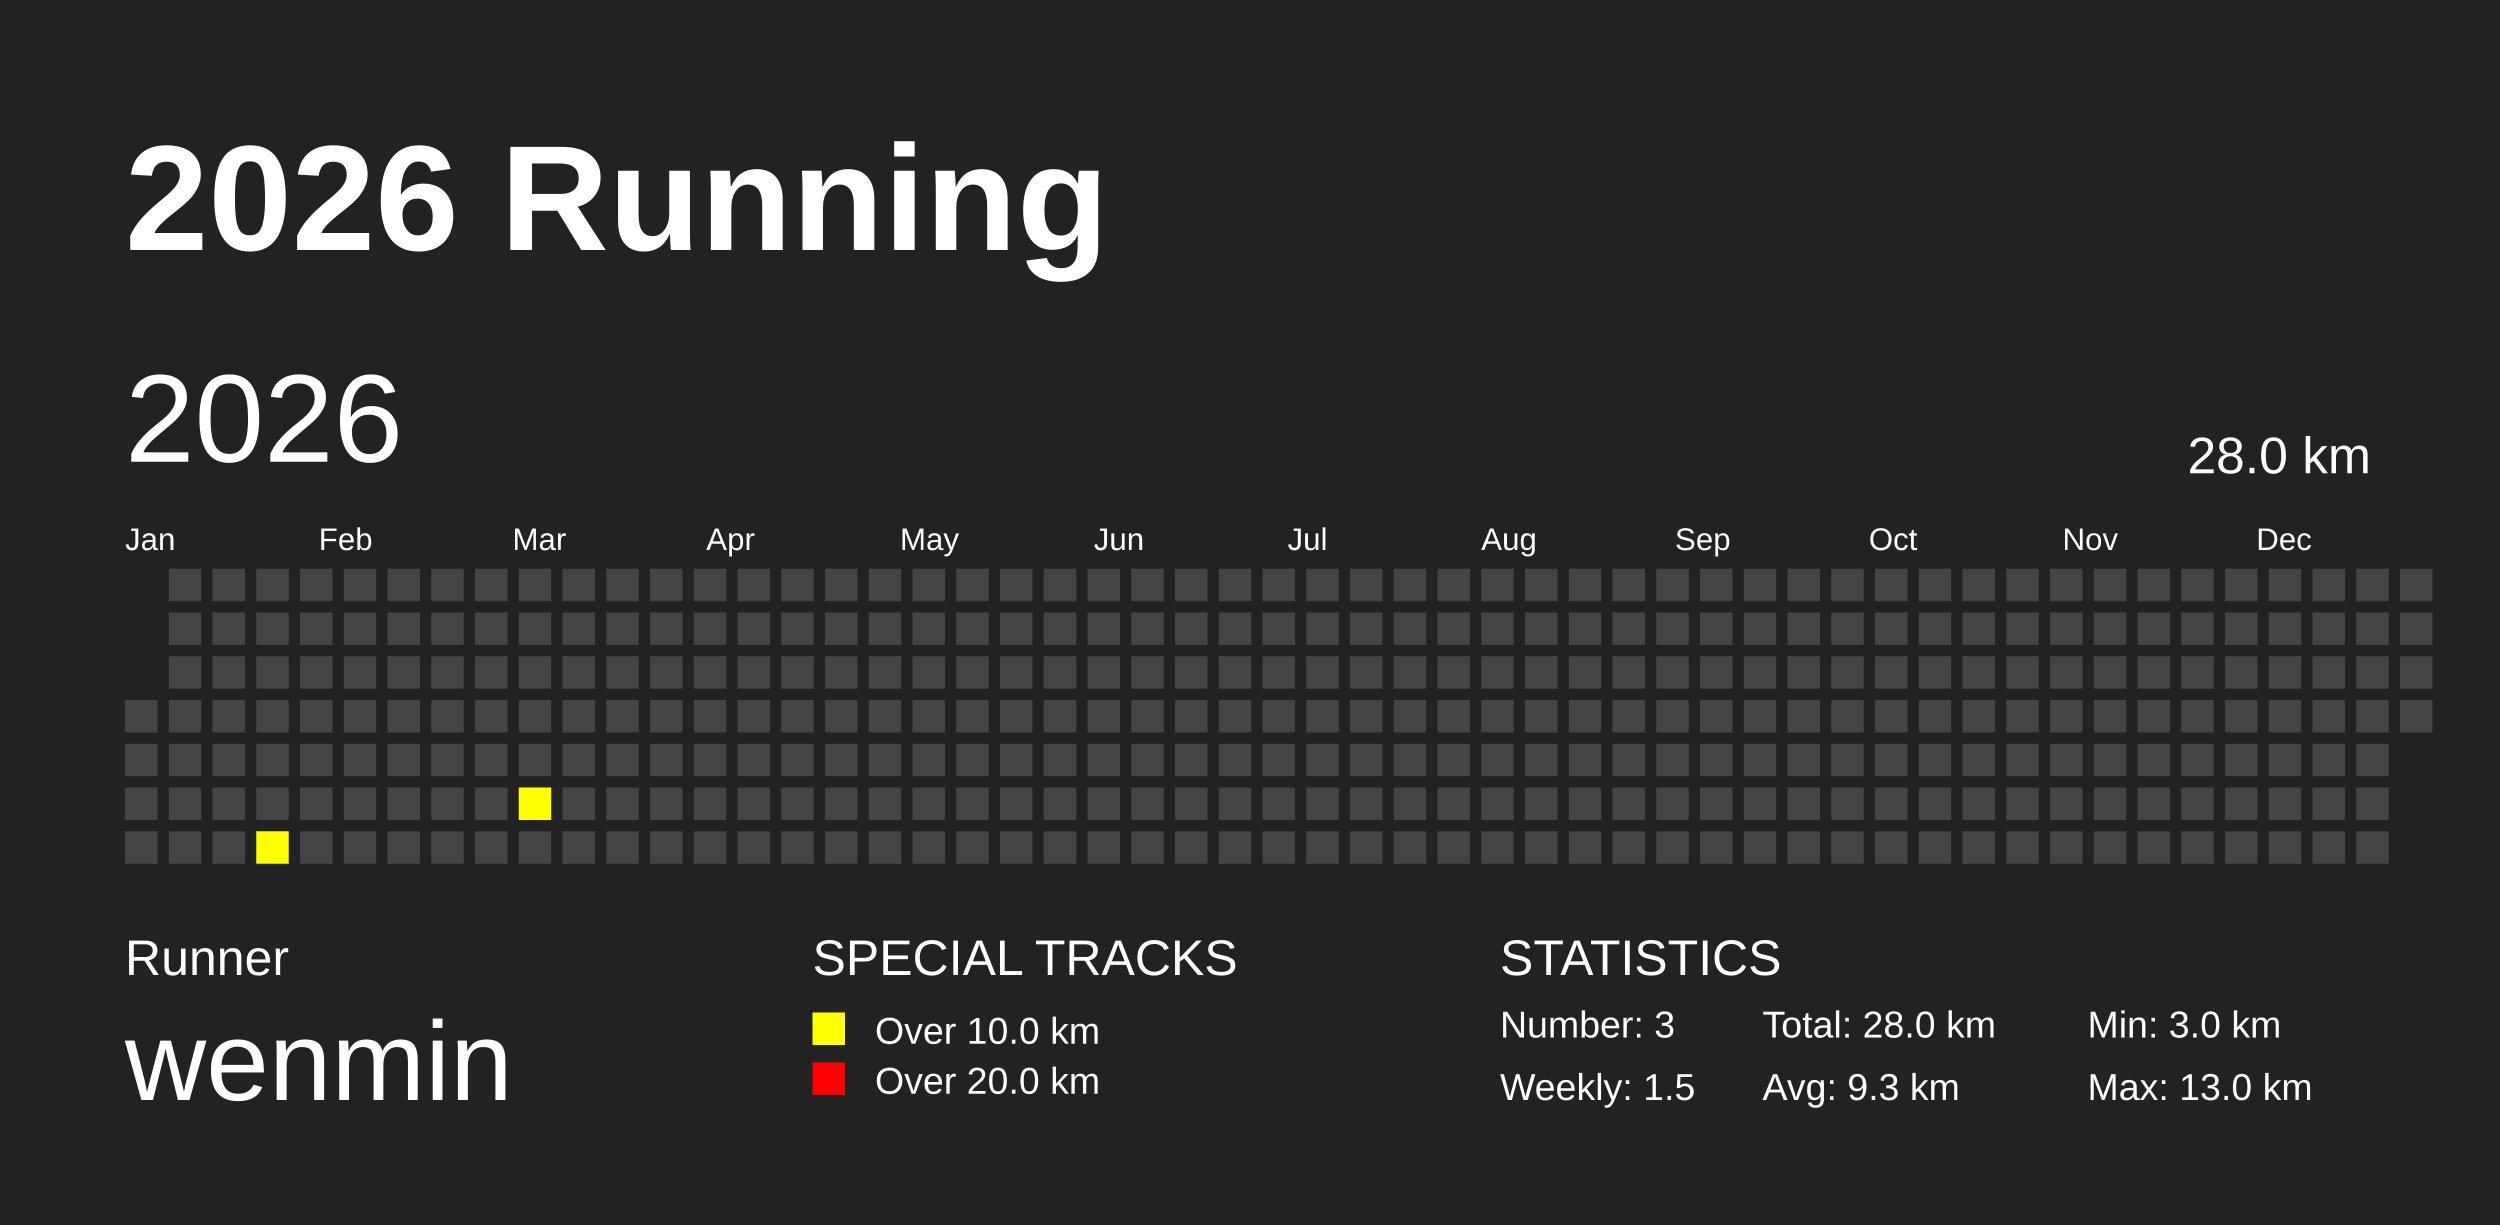
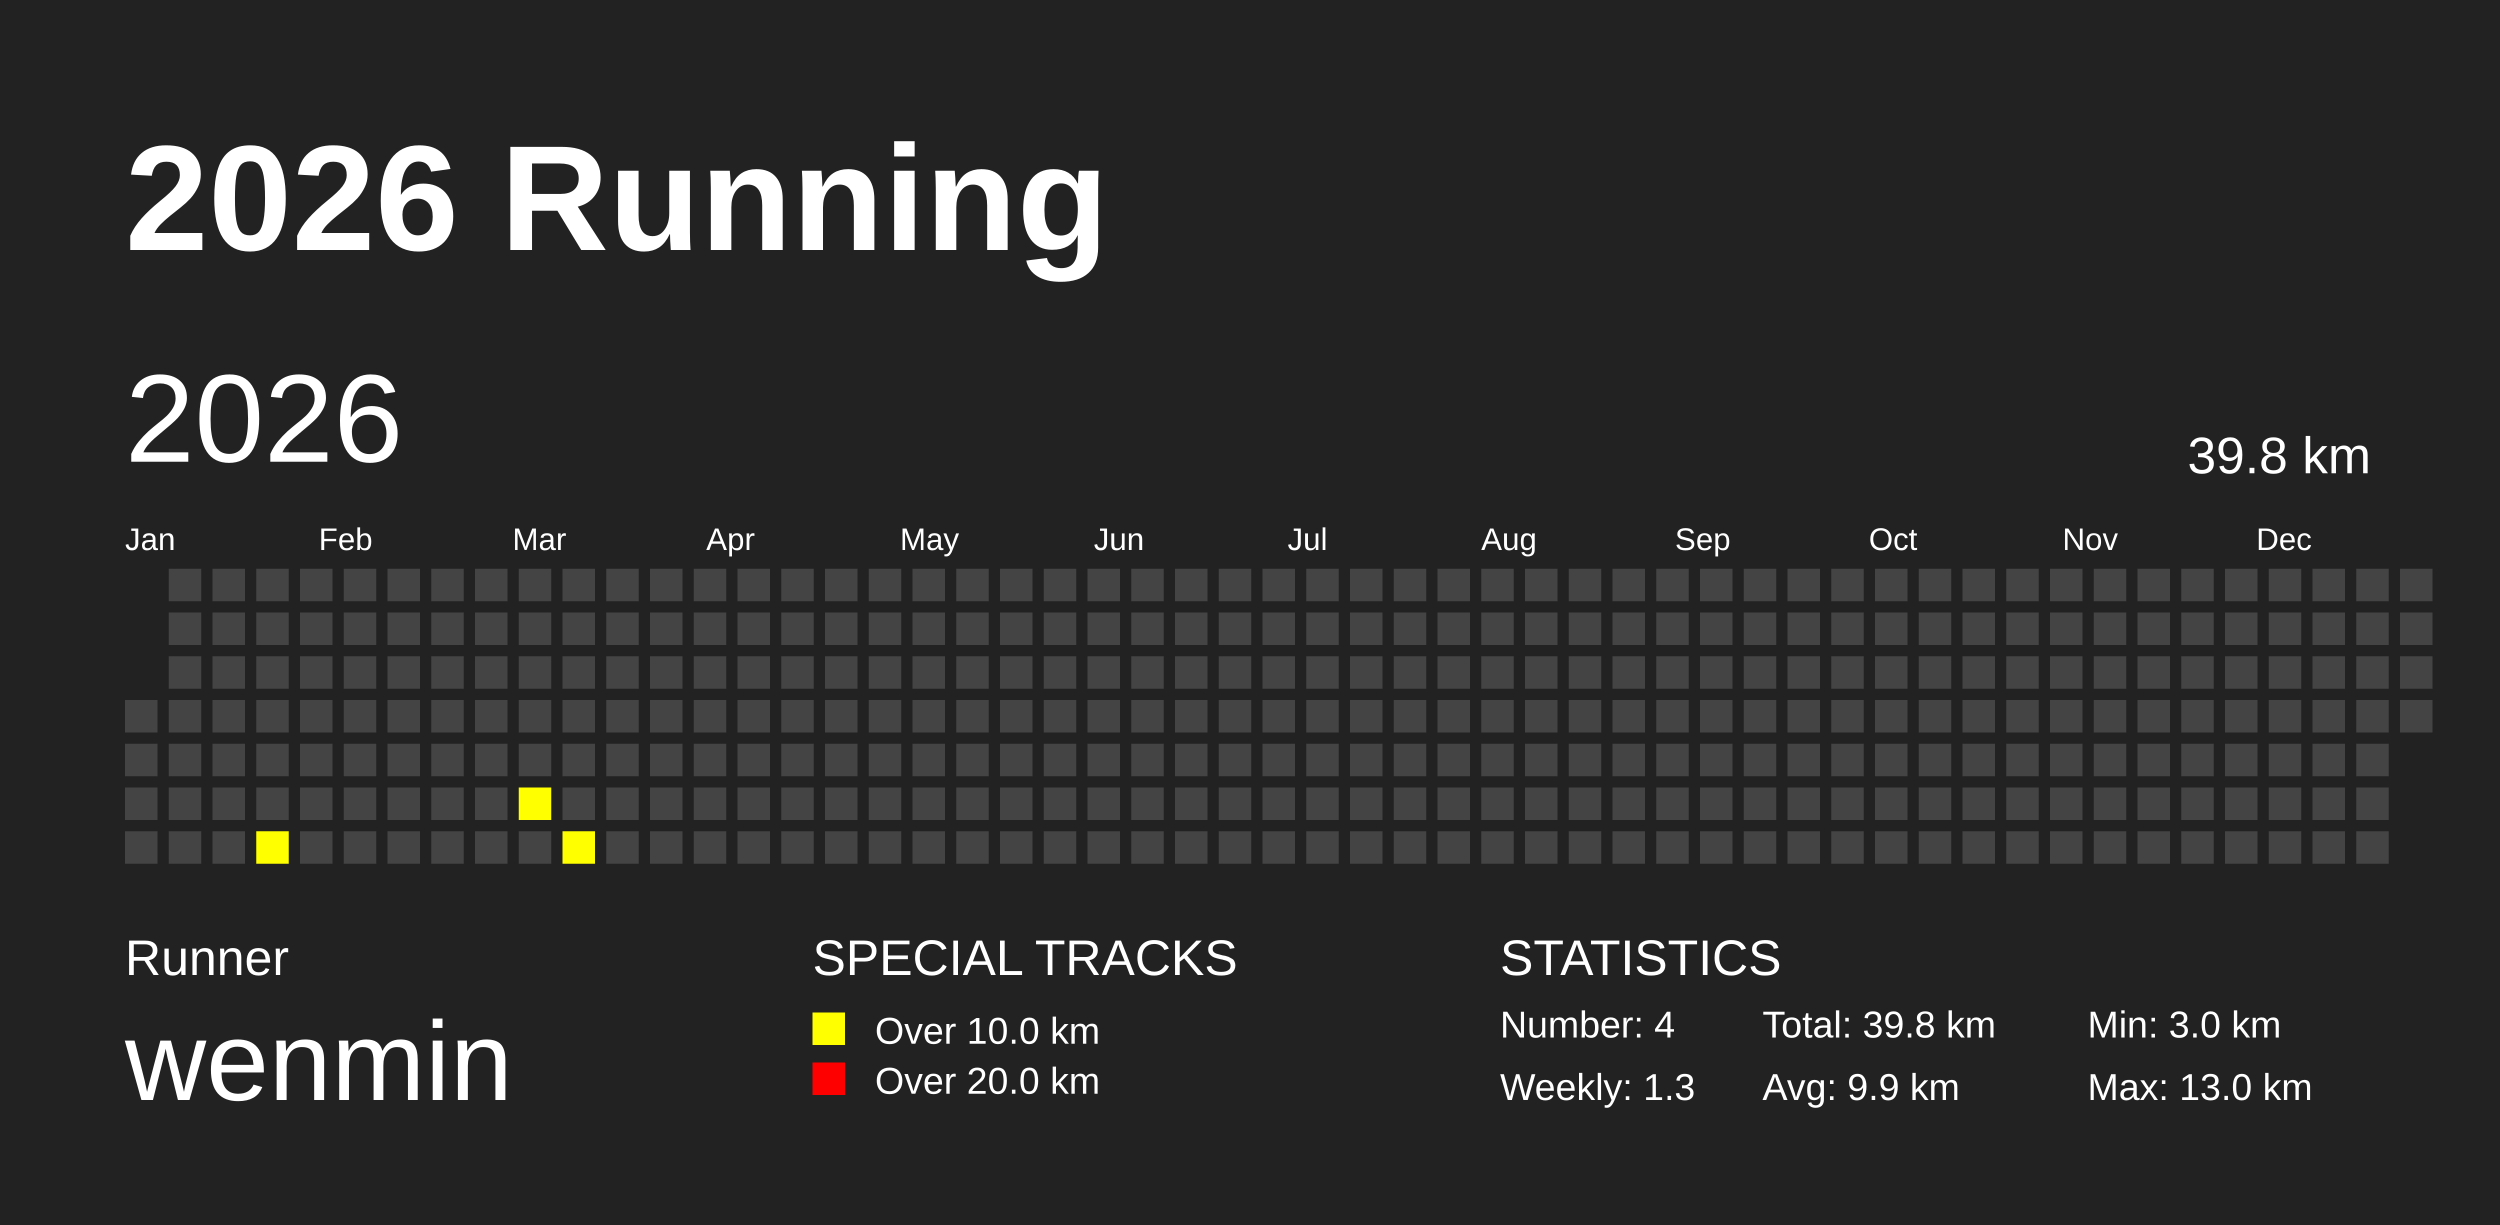
<svg xmlns="http://www.w3.org/2000/svg" baseProfile="full" height="98mm" version="1.1" viewBox="0,0,200,98" width="200mm">
  <defs />
  <rect fill="#222222" height="98" width="200" x="0" y="0" />
  <text fill="#FFFFFF" style="font-size:12px; font-family:Arial; font-weight:bold;" x="10" y="20">2026 Running</text>
  <text fill="#FFFFFF" style="font-size:4px; font-family:Arial" x="10" y="78">Runner</text>
  <text fill="#FFFFFF" style="font-size:9px; font-family:Arial" x="10" y="88">wenmin</text>
  <text fill="#FFFFFF" style="font-size:4px; font-family:Arial" x="65" y="78">SPECIAL TRACKS</text>
  <rect fill="yellow" height="2.6" width="2.6" x="65" y="81" />
  <text fill="#FFFFFF" style="font-size:3px; font-family:Arial" x="70" y="83.5">Over 10.0 km</text>
  <rect fill="red" height="2.6" width="2.6" x="65" y="85" />
  <text fill="#FFFFFF" style="font-size:3px; font-family:Arial" x="70" y="87.5">Over 20.0 km</text>
  <text fill="#FFFFFF" style="font-size:4px; font-family:Arial" x="120" y="78">STATISTICS</text>
-   <text fill="#FFFFFF" style="font-size:3px; font-family:Arial" x="120" y="83">Number: 3</text>
-   <text fill="#FFFFFF" style="font-size:3px; font-family:Arial" x="120" y="88">Weekly: 1.5</text>
-   <text fill="#FFFFFF" style="font-size:3px; font-family:Arial" x="141" y="83">Total: 28.0 km</text>
-   <text fill="#FFFFFF" style="font-size:3px; font-family:Arial" x="141" y="88">Avg: 9.3 km</text>
+   <text fill="#FFFFFF" style="font-size:3px; font-family:Arial" x="120" y="83">Number: 4</text>
+   <text fill="#FFFFFF" style="font-size:3px; font-family:Arial" x="120" y="88">Weekly: 1.3</text>
+   <text fill="#FFFFFF" style="font-size:3px; font-family:Arial" x="141" y="83">Total: 39.8 km</text>
+   <text fill="#FFFFFF" style="font-size:3px; font-family:Arial" x="141" y="88">Avg: 9.9 km</text>
  <text fill="#FFFFFF" style="font-size:3px; font-family:Arial" x="167" y="83">Min: 3.0 km</text>
  <text fill="#FFFFFF" style="font-size:3px; font-family:Arial" x="167" y="88">Max: 13.0 km</text>
  <text dominant-baseline="hanging" fill="#FFFFFF" style="font-size:10.0px; font-family:Arial;" x="10" y="30">2026</text>
-   <text dominant-baseline="hanging" fill="#FFFFFF" style="font-size:4.125px; font-family:Arial;" x="175" y="35">28.0 km</text>
+   <text dominant-baseline="hanging" fill="#FFFFFF" style="font-size:4.125px; font-family:Arial;" x="175" y="35">39.8 km</text>
  <text fill="#FFFFFF" style="font-size:2.5px; font-family:Arial" x="10.0" y="44">Jan</text>
  <text fill="#FFFFFF" style="font-size:2.5px; font-family:Arial" x="25.5" y="44">Feb</text>
  <text fill="#FFFFFF" style="font-size:2.5px; font-family:Arial" x="41.0" y="44">Mar</text>
  <text fill="#FFFFFF" style="font-size:2.5px; font-family:Arial" x="56.5" y="44">Apr</text>
  <text fill="#FFFFFF" style="font-size:2.5px; font-family:Arial" x="72.0" y="44">May</text>
  <text fill="#FFFFFF" style="font-size:2.5px; font-family:Arial" x="87.5" y="44">Jun</text>
  <text fill="#FFFFFF" style="font-size:2.5px; font-family:Arial" x="103.0" y="44">Jul</text>
  <text fill="#FFFFFF" style="font-size:2.5px; font-family:Arial" x="118.5" y="44">Aug</text>
  <text fill="#FFFFFF" style="font-size:2.5px; font-family:Arial" x="134.0" y="44">Sep</text>
  <text fill="#FFFFFF" style="font-size:2.5px; font-family:Arial" x="149.5" y="44">Oct</text>
  <text fill="#FFFFFF" style="font-size:2.5px; font-family:Arial" x="165.0" y="44">Nov</text>
  <text fill="#FFFFFF" style="font-size:2.5px; font-family:Arial" x="180.5" y="44">Dec</text>
  <rect fill="#444444" height="2.6" width="2.6" x="10.0" y="56.0" />
  <rect fill="#444444" height="2.6" width="2.6" x="10.0" y="59.5" />
  <rect fill="#444444" height="2.6" width="2.6" x="10.0" y="63.0" />
  <rect fill="#444444" height="2.6" width="2.6" x="10.0" y="66.5" />
  <rect fill="#444444" height="2.6" width="2.6" x="13.5" y="45.5" />
  <rect fill="#444444" height="2.6" width="2.6" x="13.5" y="49.0" />
  <rect fill="#444444" height="2.6" width="2.6" x="13.5" y="52.5" />
  <rect fill="#444444" height="2.6" width="2.6" x="13.5" y="56.0" />
  <rect fill="#444444" height="2.6" width="2.6" x="13.5" y="59.5" />
  <rect fill="#444444" height="2.6" width="2.6" x="13.5" y="63.0" />
  <rect fill="#444444" height="2.6" width="2.6" x="13.5" y="66.5" />
  <rect fill="#444444" height="2.6" width="2.6" x="17.0" y="45.5" />
  <rect fill="#444444" height="2.6" width="2.6" x="17.0" y="49.0" />
  <rect fill="#444444" height="2.6" width="2.6" x="17.0" y="52.5" />
  <rect fill="#444444" height="2.6" width="2.6" x="17.0" y="56.0" />
  <rect fill="#444444" height="2.6" width="2.6" x="17.0" y="59.5" />
  <rect fill="#444444" height="2.6" width="2.6" x="17.0" y="63.0" />
  <rect fill="#444444" height="2.6" width="2.6" x="17.0" y="66.5" />
  <rect fill="#444444" height="2.6" width="2.6" x="20.5" y="45.5" />
  <rect fill="#444444" height="2.6" width="2.6" x="20.5" y="49.0" />
  <rect fill="#444444" height="2.6" width="2.6" x="20.5" y="52.5" />
  <rect fill="#444444" height="2.6" width="2.6" x="20.5" y="56.0" />
  <rect fill="#444444" height="2.6" width="2.6" x="20.5" y="59.5" />
  <rect fill="#444444" height="2.6" width="2.6" x="20.5" y="63.0" />
  <rect fill="yellow" height="2.6" width="2.6" x="20.5" y="66.5" />
  <rect fill="#444444" height="2.6" width="2.6" x="24.0" y="45.5" />
  <rect fill="#444444" height="2.6" width="2.6" x="24.0" y="49.0" />
  <rect fill="#444444" height="2.6" width="2.6" x="24.0" y="52.5" />
  <rect fill="#444444" height="2.6" width="2.6" x="24.0" y="56.0" />
  <rect fill="#444444" height="2.6" width="2.6" x="24.0" y="59.5" />
  <rect fill="#444444" height="2.6" width="2.6" x="24.0" y="63.0" />
  <rect fill="#444444" height="2.6" width="2.6" x="24.0" y="66.5" />
  <rect fill="#444444" height="2.6" width="2.6" x="27.5" y="45.5" />
  <rect fill="#444444" height="2.6" width="2.6" x="27.5" y="49.0" />
  <rect fill="#444444" height="2.6" width="2.6" x="27.5" y="52.5" />
  <rect fill="#444444" height="2.6" width="2.6" x="27.5" y="56.0" />
  <rect fill="#444444" height="2.6" width="2.6" x="27.5" y="59.5" />
  <rect fill="#444444" height="2.6" width="2.6" x="27.5" y="63.0" />
  <rect fill="#444444" height="2.6" width="2.6" x="27.5" y="66.5" />
  <rect fill="#444444" height="2.6" width="2.6" x="31.0" y="45.5" />
  <rect fill="#444444" height="2.6" width="2.6" x="31.0" y="49.0" />
  <rect fill="#444444" height="2.6" width="2.6" x="31.0" y="52.5" />
  <rect fill="#444444" height="2.6" width="2.6" x="31.0" y="56.0" />
  <rect fill="#444444" height="2.6" width="2.6" x="31.0" y="59.5" />
  <rect fill="#444444" height="2.6" width="2.6" x="31.0" y="63.0" />
  <rect fill="#444444" height="2.6" width="2.6" x="31.0" y="66.5" />
  <rect fill="#444444" height="2.6" width="2.6" x="34.5" y="45.5" />
  <rect fill="#444444" height="2.6" width="2.6" x="34.5" y="49.0" />
  <rect fill="#444444" height="2.6" width="2.6" x="34.5" y="52.5" />
  <rect fill="#444444" height="2.6" width="2.6" x="34.5" y="56.0" />
  <rect fill="#444444" height="2.6" width="2.6" x="34.5" y="59.5" />
  <rect fill="#444444" height="2.6" width="2.6" x="34.5" y="63.0" />
  <rect fill="#444444" height="2.6" width="2.6" x="34.5" y="66.5" />
  <rect fill="#444444" height="2.6" width="2.6" x="38.0" y="45.5" />
  <rect fill="#444444" height="2.6" width="2.6" x="38.0" y="49.0" />
  <rect fill="#444444" height="2.6" width="2.6" x="38.0" y="52.5" />
  <rect fill="#444444" height="2.6" width="2.6" x="38.0" y="56.0" />
  <rect fill="#444444" height="2.6" width="2.6" x="38.0" y="59.5" />
  <rect fill="#444444" height="2.6" width="2.6" x="38.0" y="63.0" />
  <rect fill="#444444" height="2.6" width="2.6" x="38.0" y="66.5" />
  <rect fill="#444444" height="2.6" width="2.6" x="41.5" y="45.5" />
  <rect fill="#444444" height="2.6" width="2.6" x="41.5" y="49.0" />
  <rect fill="#444444" height="2.6" width="2.6" x="41.5" y="52.5" />
  <rect fill="#444444" height="2.6" width="2.6" x="41.5" y="56.0" />
  <rect fill="#444444" height="2.6" width="2.6" x="41.5" y="59.5" />
  <rect fill="yellow" height="2.6" width="2.6" x="41.5" y="63.0" />
  <rect fill="#444444" height="2.6" width="2.6" x="41.5" y="66.5" />
  <rect fill="#444444" height="2.6" width="2.6" x="45.0" y="45.5" />
  <rect fill="#444444" height="2.6" width="2.6" x="45.0" y="49.0" />
  <rect fill="#444444" height="2.6" width="2.6" x="45.0" y="52.5" />
  <rect fill="#444444" height="2.6" width="2.6" x="45.0" y="56.0" />
  <rect fill="#444444" height="2.6" width="2.6" x="45.0" y="59.5" />
  <rect fill="#444444" height="2.6" width="2.6" x="45.0" y="63.0" />
-   <rect fill="#444444" height="2.6" width="2.6" x="45.0" y="66.5" />
+   <rect fill="yellow" height="2.6" width="2.6" x="45.0" y="66.5" />
  <rect fill="#444444" height="2.6" width="2.6" x="48.5" y="45.5" />
  <rect fill="#444444" height="2.6" width="2.6" x="48.5" y="49.0" />
  <rect fill="#444444" height="2.6" width="2.6" x="48.5" y="52.5" />
  <rect fill="#444444" height="2.6" width="2.6" x="48.5" y="56.0" />
  <rect fill="#444444" height="2.6" width="2.6" x="48.5" y="59.5" />
  <rect fill="#444444" height="2.6" width="2.6" x="48.5" y="63.0" />
  <rect fill="#444444" height="2.6" width="2.6" x="48.5" y="66.5" />
  <rect fill="#444444" height="2.6" width="2.6" x="52.0" y="45.5" />
  <rect fill="#444444" height="2.6" width="2.6" x="52.0" y="49.0" />
  <rect fill="#444444" height="2.6" width="2.6" x="52.0" y="52.5" />
  <rect fill="#444444" height="2.6" width="2.6" x="52.0" y="56.0" />
  <rect fill="#444444" height="2.6" width="2.6" x="52.0" y="59.5" />
  <rect fill="#444444" height="2.6" width="2.6" x="52.0" y="63.0" />
  <rect fill="#444444" height="2.6" width="2.6" x="52.0" y="66.5" />
  <rect fill="#444444" height="2.6" width="2.6" x="55.5" y="45.5" />
  <rect fill="#444444" height="2.6" width="2.6" x="55.5" y="49.0" />
  <rect fill="#444444" height="2.6" width="2.6" x="55.5" y="52.5" />
  <rect fill="#444444" height="2.6" width="2.6" x="55.5" y="56.0" />
  <rect fill="#444444" height="2.6" width="2.6" x="55.5" y="59.5" />
  <rect fill="#444444" height="2.6" width="2.6" x="55.5" y="63.0" />
  <rect fill="#444444" height="2.6" width="2.6" x="55.5" y="66.5" />
  <rect fill="#444444" height="2.6" width="2.6" x="59.0" y="45.5" />
  <rect fill="#444444" height="2.6" width="2.6" x="59.0" y="49.0" />
  <rect fill="#444444" height="2.6" width="2.6" x="59.0" y="52.5" />
  <rect fill="#444444" height="2.6" width="2.6" x="59.0" y="56.0" />
  <rect fill="#444444" height="2.6" width="2.6" x="59.0" y="59.5" />
  <rect fill="#444444" height="2.6" width="2.6" x="59.0" y="63.0" />
  <rect fill="#444444" height="2.6" width="2.6" x="59.0" y="66.5" />
  <rect fill="#444444" height="2.6" width="2.6" x="62.5" y="45.5" />
  <rect fill="#444444" height="2.6" width="2.6" x="62.5" y="49.0" />
  <rect fill="#444444" height="2.6" width="2.6" x="62.5" y="52.5" />
  <rect fill="#444444" height="2.6" width="2.6" x="62.5" y="56.0" />
  <rect fill="#444444" height="2.6" width="2.6" x="62.5" y="59.5" />
  <rect fill="#444444" height="2.6" width="2.6" x="62.5" y="63.0" />
  <rect fill="#444444" height="2.6" width="2.6" x="62.5" y="66.5" />
  <rect fill="#444444" height="2.6" width="2.6" x="66.0" y="45.5" />
  <rect fill="#444444" height="2.6" width="2.6" x="66.0" y="49.0" />
  <rect fill="#444444" height="2.6" width="2.6" x="66.0" y="52.5" />
  <rect fill="#444444" height="2.6" width="2.6" x="66.0" y="56.0" />
  <rect fill="#444444" height="2.6" width="2.6" x="66.0" y="59.5" />
  <rect fill="#444444" height="2.6" width="2.6" x="66.0" y="63.0" />
  <rect fill="#444444" height="2.6" width="2.6" x="66.0" y="66.5" />
  <rect fill="#444444" height="2.6" width="2.6" x="69.5" y="45.5" />
  <rect fill="#444444" height="2.6" width="2.6" x="69.5" y="49.0" />
  <rect fill="#444444" height="2.6" width="2.6" x="69.5" y="52.5" />
  <rect fill="#444444" height="2.6" width="2.6" x="69.5" y="56.0" />
  <rect fill="#444444" height="2.6" width="2.6" x="69.5" y="59.5" />
  <rect fill="#444444" height="2.6" width="2.6" x="69.5" y="63.0" />
  <rect fill="#444444" height="2.6" width="2.6" x="69.5" y="66.5" />
  <rect fill="#444444" height="2.6" width="2.6" x="73.0" y="45.5" />
  <rect fill="#444444" height="2.6" width="2.6" x="73.0" y="49.0" />
  <rect fill="#444444" height="2.6" width="2.6" x="73.0" y="52.5" />
  <rect fill="#444444" height="2.6" width="2.6" x="73.0" y="56.0" />
  <rect fill="#444444" height="2.6" width="2.6" x="73.0" y="59.5" />
  <rect fill="#444444" height="2.6" width="2.6" x="73.0" y="63.0" />
  <rect fill="#444444" height="2.6" width="2.6" x="73.0" y="66.5" />
  <rect fill="#444444" height="2.6" width="2.6" x="76.5" y="45.5" />
  <rect fill="#444444" height="2.6" width="2.6" x="76.5" y="49.0" />
  <rect fill="#444444" height="2.6" width="2.6" x="76.5" y="52.5" />
  <rect fill="#444444" height="2.6" width="2.6" x="76.5" y="56.0" />
  <rect fill="#444444" height="2.6" width="2.6" x="76.5" y="59.5" />
  <rect fill="#444444" height="2.6" width="2.6" x="76.5" y="63.0" />
  <rect fill="#444444" height="2.6" width="2.6" x="76.5" y="66.5" />
  <rect fill="#444444" height="2.6" width="2.6" x="80.0" y="45.5" />
  <rect fill="#444444" height="2.6" width="2.6" x="80.0" y="49.0" />
  <rect fill="#444444" height="2.6" width="2.6" x="80.0" y="52.5" />
  <rect fill="#444444" height="2.6" width="2.6" x="80.0" y="56.0" />
  <rect fill="#444444" height="2.6" width="2.6" x="80.0" y="59.5" />
  <rect fill="#444444" height="2.6" width="2.6" x="80.0" y="63.0" />
  <rect fill="#444444" height="2.6" width="2.6" x="80.0" y="66.5" />
  <rect fill="#444444" height="2.6" width="2.6" x="83.5" y="45.5" />
  <rect fill="#444444" height="2.6" width="2.6" x="83.5" y="49.0" />
  <rect fill="#444444" height="2.6" width="2.6" x="83.5" y="52.5" />
  <rect fill="#444444" height="2.6" width="2.6" x="83.5" y="56.0" />
  <rect fill="#444444" height="2.6" width="2.6" x="83.5" y="59.5" />
  <rect fill="#444444" height="2.6" width="2.6" x="83.5" y="63.0" />
  <rect fill="#444444" height="2.6" width="2.6" x="83.5" y="66.5" />
  <rect fill="#444444" height="2.6" width="2.6" x="87.0" y="45.5" />
  <rect fill="#444444" height="2.6" width="2.6" x="87.0" y="49.0" />
  <rect fill="#444444" height="2.6" width="2.6" x="87.0" y="52.5" />
  <rect fill="#444444" height="2.6" width="2.6" x="87.0" y="56.0" />
  <rect fill="#444444" height="2.6" width="2.6" x="87.0" y="59.5" />
  <rect fill="#444444" height="2.6" width="2.6" x="87.0" y="63.0" />
  <rect fill="#444444" height="2.6" width="2.6" x="87.0" y="66.5" />
  <rect fill="#444444" height="2.6" width="2.6" x="90.5" y="45.5" />
  <rect fill="#444444" height="2.6" width="2.6" x="90.5" y="49.0" />
  <rect fill="#444444" height="2.6" width="2.6" x="90.5" y="52.5" />
  <rect fill="#444444" height="2.6" width="2.6" x="90.5" y="56.0" />
  <rect fill="#444444" height="2.6" width="2.6" x="90.5" y="59.5" />
  <rect fill="#444444" height="2.6" width="2.6" x="90.5" y="63.0" />
  <rect fill="#444444" height="2.6" width="2.6" x="90.5" y="66.5" />
  <rect fill="#444444" height="2.6" width="2.6" x="94.0" y="45.5" />
  <rect fill="#444444" height="2.6" width="2.6" x="94.0" y="49.0" />
  <rect fill="#444444" height="2.6" width="2.6" x="94.0" y="52.5" />
  <rect fill="#444444" height="2.6" width="2.6" x="94.0" y="56.0" />
  <rect fill="#444444" height="2.6" width="2.6" x="94.0" y="59.5" />
  <rect fill="#444444" height="2.6" width="2.6" x="94.0" y="63.0" />
  <rect fill="#444444" height="2.6" width="2.6" x="94.0" y="66.5" />
  <rect fill="#444444" height="2.6" width="2.6" x="97.5" y="45.5" />
  <rect fill="#444444" height="2.6" width="2.6" x="97.5" y="49.0" />
  <rect fill="#444444" height="2.6" width="2.6" x="97.5" y="52.5" />
  <rect fill="#444444" height="2.6" width="2.6" x="97.5" y="56.0" />
  <rect fill="#444444" height="2.6" width="2.6" x="97.5" y="59.5" />
  <rect fill="#444444" height="2.6" width="2.6" x="97.5" y="63.0" />
  <rect fill="#444444" height="2.6" width="2.6" x="97.5" y="66.5" />
  <rect fill="#444444" height="2.6" width="2.6" x="101.0" y="45.5" />
  <rect fill="#444444" height="2.6" width="2.6" x="101.0" y="49.0" />
  <rect fill="#444444" height="2.6" width="2.6" x="101.0" y="52.5" />
  <rect fill="#444444" height="2.6" width="2.6" x="101.0" y="56.0" />
  <rect fill="#444444" height="2.6" width="2.6" x="101.0" y="59.5" />
  <rect fill="#444444" height="2.6" width="2.6" x="101.0" y="63.0" />
  <rect fill="#444444" height="2.6" width="2.6" x="101.0" y="66.5" />
  <rect fill="#444444" height="2.6" width="2.6" x="104.5" y="45.5" />
  <rect fill="#444444" height="2.6" width="2.6" x="104.5" y="49.0" />
  <rect fill="#444444" height="2.6" width="2.6" x="104.5" y="52.5" />
  <rect fill="#444444" height="2.6" width="2.6" x="104.5" y="56.0" />
  <rect fill="#444444" height="2.6" width="2.6" x="104.5" y="59.5" />
  <rect fill="#444444" height="2.6" width="2.6" x="104.5" y="63.0" />
  <rect fill="#444444" height="2.6" width="2.6" x="104.5" y="66.5" />
  <rect fill="#444444" height="2.6" width="2.6" x="108.0" y="45.5" />
  <rect fill="#444444" height="2.6" width="2.6" x="108.0" y="49.0" />
  <rect fill="#444444" height="2.6" width="2.6" x="108.0" y="52.5" />
  <rect fill="#444444" height="2.6" width="2.6" x="108.0" y="56.0" />
  <rect fill="#444444" height="2.6" width="2.6" x="108.0" y="59.5" />
  <rect fill="#444444" height="2.6" width="2.6" x="108.0" y="63.0" />
  <rect fill="#444444" height="2.6" width="2.6" x="108.0" y="66.5" />
  <rect fill="#444444" height="2.6" width="2.6" x="111.5" y="45.5" />
  <rect fill="#444444" height="2.6" width="2.6" x="111.5" y="49.0" />
  <rect fill="#444444" height="2.6" width="2.6" x="111.5" y="52.5" />
  <rect fill="#444444" height="2.6" width="2.6" x="111.5" y="56.0" />
  <rect fill="#444444" height="2.6" width="2.6" x="111.5" y="59.5" />
  <rect fill="#444444" height="2.6" width="2.6" x="111.5" y="63.0" />
  <rect fill="#444444" height="2.6" width="2.6" x="111.5" y="66.5" />
  <rect fill="#444444" height="2.6" width="2.6" x="115.0" y="45.5" />
  <rect fill="#444444" height="2.6" width="2.6" x="115.0" y="49.0" />
  <rect fill="#444444" height="2.6" width="2.6" x="115.0" y="52.5" />
  <rect fill="#444444" height="2.6" width="2.6" x="115.0" y="56.0" />
  <rect fill="#444444" height="2.6" width="2.6" x="115.0" y="59.5" />
  <rect fill="#444444" height="2.6" width="2.6" x="115.0" y="63.0" />
  <rect fill="#444444" height="2.6" width="2.6" x="115.0" y="66.5" />
  <rect fill="#444444" height="2.6" width="2.6" x="118.5" y="45.5" />
  <rect fill="#444444" height="2.6" width="2.6" x="118.5" y="49.0" />
  <rect fill="#444444" height="2.6" width="2.6" x="118.5" y="52.5" />
  <rect fill="#444444" height="2.6" width="2.6" x="118.5" y="56.0" />
  <rect fill="#444444" height="2.6" width="2.6" x="118.5" y="59.5" />
  <rect fill="#444444" height="2.6" width="2.6" x="118.5" y="63.0" />
  <rect fill="#444444" height="2.6" width="2.6" x="118.5" y="66.5" />
  <rect fill="#444444" height="2.6" width="2.6" x="122.0" y="45.5" />
  <rect fill="#444444" height="2.6" width="2.6" x="122.0" y="49.0" />
  <rect fill="#444444" height="2.6" width="2.6" x="122.0" y="52.5" />
  <rect fill="#444444" height="2.6" width="2.6" x="122.0" y="56.0" />
  <rect fill="#444444" height="2.6" width="2.6" x="122.0" y="59.5" />
  <rect fill="#444444" height="2.6" width="2.6" x="122.0" y="63.0" />
  <rect fill="#444444" height="2.6" width="2.6" x="122.0" y="66.5" />
  <rect fill="#444444" height="2.6" width="2.6" x="125.5" y="45.5" />
  <rect fill="#444444" height="2.6" width="2.6" x="125.5" y="49.0" />
  <rect fill="#444444" height="2.6" width="2.6" x="125.5" y="52.5" />
  <rect fill="#444444" height="2.6" width="2.6" x="125.5" y="56.0" />
  <rect fill="#444444" height="2.6" width="2.6" x="125.5" y="59.5" />
  <rect fill="#444444" height="2.6" width="2.6" x="125.5" y="63.0" />
  <rect fill="#444444" height="2.6" width="2.6" x="125.5" y="66.5" />
  <rect fill="#444444" height="2.6" width="2.6" x="129.0" y="45.5" />
  <rect fill="#444444" height="2.6" width="2.6" x="129.0" y="49.0" />
  <rect fill="#444444" height="2.6" width="2.6" x="129.0" y="52.5" />
  <rect fill="#444444" height="2.6" width="2.6" x="129.0" y="56.0" />
  <rect fill="#444444" height="2.6" width="2.6" x="129.0" y="59.5" />
  <rect fill="#444444" height="2.6" width="2.6" x="129.0" y="63.0" />
  <rect fill="#444444" height="2.6" width="2.6" x="129.0" y="66.5" />
  <rect fill="#444444" height="2.6" width="2.6" x="132.5" y="45.5" />
  <rect fill="#444444" height="2.6" width="2.6" x="132.5" y="49.0" />
  <rect fill="#444444" height="2.6" width="2.6" x="132.5" y="52.5" />
  <rect fill="#444444" height="2.6" width="2.6" x="132.5" y="56.0" />
  <rect fill="#444444" height="2.6" width="2.6" x="132.5" y="59.5" />
  <rect fill="#444444" height="2.6" width="2.6" x="132.5" y="63.0" />
  <rect fill="#444444" height="2.6" width="2.6" x="132.5" y="66.5" />
  <rect fill="#444444" height="2.6" width="2.6" x="136.0" y="45.5" />
  <rect fill="#444444" height="2.6" width="2.6" x="136.0" y="49.0" />
  <rect fill="#444444" height="2.6" width="2.6" x="136.0" y="52.5" />
  <rect fill="#444444" height="2.6" width="2.6" x="136.0" y="56.0" />
  <rect fill="#444444" height="2.6" width="2.6" x="136.0" y="59.5" />
  <rect fill="#444444" height="2.6" width="2.6" x="136.0" y="63.0" />
  <rect fill="#444444" height="2.6" width="2.6" x="136.0" y="66.5" />
  <rect fill="#444444" height="2.6" width="2.6" x="139.5" y="45.5" />
  <rect fill="#444444" height="2.6" width="2.6" x="139.5" y="49.0" />
  <rect fill="#444444" height="2.6" width="2.6" x="139.5" y="52.5" />
  <rect fill="#444444" height="2.6" width="2.6" x="139.5" y="56.0" />
  <rect fill="#444444" height="2.6" width="2.6" x="139.5" y="59.5" />
  <rect fill="#444444" height="2.6" width="2.6" x="139.5" y="63.0" />
  <rect fill="#444444" height="2.6" width="2.6" x="139.5" y="66.5" />
  <rect fill="#444444" height="2.6" width="2.6" x="143.0" y="45.5" />
  <rect fill="#444444" height="2.6" width="2.6" x="143.0" y="49.0" />
  <rect fill="#444444" height="2.6" width="2.6" x="143.0" y="52.5" />
  <rect fill="#444444" height="2.6" width="2.6" x="143.0" y="56.0" />
  <rect fill="#444444" height="2.6" width="2.6" x="143.0" y="59.5" />
  <rect fill="#444444" height="2.6" width="2.6" x="143.0" y="63.0" />
  <rect fill="#444444" height="2.6" width="2.6" x="143.0" y="66.5" />
  <rect fill="#444444" height="2.6" width="2.6" x="146.5" y="45.5" />
  <rect fill="#444444" height="2.6" width="2.6" x="146.5" y="49.0" />
  <rect fill="#444444" height="2.6" width="2.6" x="146.5" y="52.5" />
  <rect fill="#444444" height="2.6" width="2.6" x="146.5" y="56.0" />
  <rect fill="#444444" height="2.6" width="2.6" x="146.5" y="59.5" />
  <rect fill="#444444" height="2.6" width="2.6" x="146.5" y="63.0" />
  <rect fill="#444444" height="2.6" width="2.6" x="146.5" y="66.5" />
  <rect fill="#444444" height="2.6" width="2.6" x="150.0" y="45.5" />
  <rect fill="#444444" height="2.6" width="2.6" x="150.0" y="49.0" />
  <rect fill="#444444" height="2.6" width="2.6" x="150.0" y="52.5" />
  <rect fill="#444444" height="2.6" width="2.6" x="150.0" y="56.0" />
  <rect fill="#444444" height="2.6" width="2.6" x="150.0" y="59.5" />
  <rect fill="#444444" height="2.6" width="2.6" x="150.0" y="63.0" />
  <rect fill="#444444" height="2.6" width="2.6" x="150.0" y="66.5" />
  <rect fill="#444444" height="2.6" width="2.6" x="153.5" y="45.5" />
  <rect fill="#444444" height="2.6" width="2.6" x="153.5" y="49.0" />
  <rect fill="#444444" height="2.6" width="2.6" x="153.5" y="52.5" />
  <rect fill="#444444" height="2.6" width="2.6" x="153.5" y="56.0" />
  <rect fill="#444444" height="2.6" width="2.6" x="153.5" y="59.5" />
  <rect fill="#444444" height="2.6" width="2.6" x="153.5" y="63.0" />
  <rect fill="#444444" height="2.6" width="2.6" x="153.5" y="66.5" />
  <rect fill="#444444" height="2.6" width="2.6" x="157.0" y="45.5" />
  <rect fill="#444444" height="2.6" width="2.6" x="157.0" y="49.0" />
  <rect fill="#444444" height="2.6" width="2.6" x="157.0" y="52.5" />
  <rect fill="#444444" height="2.6" width="2.6" x="157.0" y="56.0" />
  <rect fill="#444444" height="2.6" width="2.6" x="157.0" y="59.5" />
  <rect fill="#444444" height="2.6" width="2.6" x="157.0" y="63.0" />
  <rect fill="#444444" height="2.6" width="2.6" x="157.0" y="66.5" />
  <rect fill="#444444" height="2.6" width="2.6" x="160.5" y="45.5" />
  <rect fill="#444444" height="2.6" width="2.6" x="160.5" y="49.0" />
  <rect fill="#444444" height="2.6" width="2.6" x="160.5" y="52.5" />
  <rect fill="#444444" height="2.6" width="2.6" x="160.5" y="56.0" />
  <rect fill="#444444" height="2.6" width="2.6" x="160.5" y="59.5" />
  <rect fill="#444444" height="2.6" width="2.6" x="160.5" y="63.0" />
  <rect fill="#444444" height="2.6" width="2.6" x="160.5" y="66.5" />
  <rect fill="#444444" height="2.6" width="2.6" x="164.0" y="45.5" />
  <rect fill="#444444" height="2.6" width="2.6" x="164.0" y="49.0" />
  <rect fill="#444444" height="2.6" width="2.6" x="164.0" y="52.5" />
  <rect fill="#444444" height="2.6" width="2.6" x="164.0" y="56.0" />
  <rect fill="#444444" height="2.6" width="2.6" x="164.0" y="59.5" />
  <rect fill="#444444" height="2.6" width="2.6" x="164.0" y="63.0" />
  <rect fill="#444444" height="2.6" width="2.6" x="164.0" y="66.5" />
  <rect fill="#444444" height="2.6" width="2.6" x="167.5" y="45.5" />
  <rect fill="#444444" height="2.6" width="2.6" x="167.5" y="49.0" />
  <rect fill="#444444" height="2.6" width="2.6" x="167.5" y="52.5" />
  <rect fill="#444444" height="2.6" width="2.6" x="167.5" y="56.0" />
  <rect fill="#444444" height="2.6" width="2.6" x="167.5" y="59.5" />
  <rect fill="#444444" height="2.6" width="2.6" x="167.5" y="63.0" />
  <rect fill="#444444" height="2.6" width="2.6" x="167.5" y="66.5" />
  <rect fill="#444444" height="2.6" width="2.6" x="171.0" y="45.5" />
  <rect fill="#444444" height="2.6" width="2.6" x="171.0" y="49.0" />
  <rect fill="#444444" height="2.6" width="2.6" x="171.0" y="52.5" />
  <rect fill="#444444" height="2.6" width="2.6" x="171.0" y="56.0" />
  <rect fill="#444444" height="2.6" width="2.6" x="171.0" y="59.5" />
  <rect fill="#444444" height="2.6" width="2.6" x="171.0" y="63.0" />
  <rect fill="#444444" height="2.6" width="2.6" x="171.0" y="66.5" />
  <rect fill="#444444" height="2.6" width="2.6" x="174.5" y="45.5" />
  <rect fill="#444444" height="2.6" width="2.6" x="174.5" y="49.0" />
  <rect fill="#444444" height="2.6" width="2.6" x="174.5" y="52.5" />
  <rect fill="#444444" height="2.6" width="2.6" x="174.5" y="56.0" />
  <rect fill="#444444" height="2.6" width="2.6" x="174.5" y="59.5" />
  <rect fill="#444444" height="2.6" width="2.6" x="174.5" y="63.0" />
  <rect fill="#444444" height="2.6" width="2.6" x="174.5" y="66.5" />
  <rect fill="#444444" height="2.6" width="2.6" x="178.0" y="45.5" />
  <rect fill="#444444" height="2.6" width="2.6" x="178.0" y="49.0" />
  <rect fill="#444444" height="2.6" width="2.6" x="178.0" y="52.5" />
  <rect fill="#444444" height="2.6" width="2.6" x="178.0" y="56.0" />
  <rect fill="#444444" height="2.6" width="2.6" x="178.0" y="59.5" />
  <rect fill="#444444" height="2.6" width="2.6" x="178.0" y="63.0" />
  <rect fill="#444444" height="2.6" width="2.6" x="178.0" y="66.5" />
  <rect fill="#444444" height="2.6" width="2.6" x="181.5" y="45.5" />
  <rect fill="#444444" height="2.6" width="2.6" x="181.5" y="49.0" />
  <rect fill="#444444" height="2.6" width="2.6" x="181.5" y="52.5" />
  <rect fill="#444444" height="2.6" width="2.6" x="181.5" y="56.0" />
  <rect fill="#444444" height="2.6" width="2.6" x="181.5" y="59.5" />
  <rect fill="#444444" height="2.6" width="2.6" x="181.5" y="63.0" />
  <rect fill="#444444" height="2.6" width="2.6" x="181.5" y="66.5" />
  <rect fill="#444444" height="2.6" width="2.6" x="185.0" y="45.5" />
  <rect fill="#444444" height="2.6" width="2.6" x="185.0" y="49.0" />
  <rect fill="#444444" height="2.6" width="2.6" x="185.0" y="52.5" />
  <rect fill="#444444" height="2.6" width="2.6" x="185.0" y="56.0" />
  <rect fill="#444444" height="2.6" width="2.6" x="185.0" y="59.5" />
  <rect fill="#444444" height="2.6" width="2.6" x="185.0" y="63.0" />
  <rect fill="#444444" height="2.6" width="2.6" x="185.0" y="66.5" />
  <rect fill="#444444" height="2.6" width="2.6" x="188.5" y="45.5" />
  <rect fill="#444444" height="2.6" width="2.6" x="188.5" y="49.0" />
  <rect fill="#444444" height="2.6" width="2.6" x="188.5" y="52.5" />
  <rect fill="#444444" height="2.6" width="2.6" x="188.5" y="56.0" />
  <rect fill="#444444" height="2.6" width="2.6" x="188.5" y="59.5" />
  <rect fill="#444444" height="2.6" width="2.6" x="188.5" y="63.0" />
  <rect fill="#444444" height="2.6" width="2.6" x="188.5" y="66.5" />
  <rect fill="#444444" height="2.6" width="2.6" x="192.0" y="45.5" />
  <rect fill="#444444" height="2.6" width="2.6" x="192.0" y="49.0" />
  <rect fill="#444444" height="2.6" width="2.6" x="192.0" y="52.5" />
  <rect fill="#444444" height="2.6" width="2.6" x="192.0" y="56.0" />
</svg>
